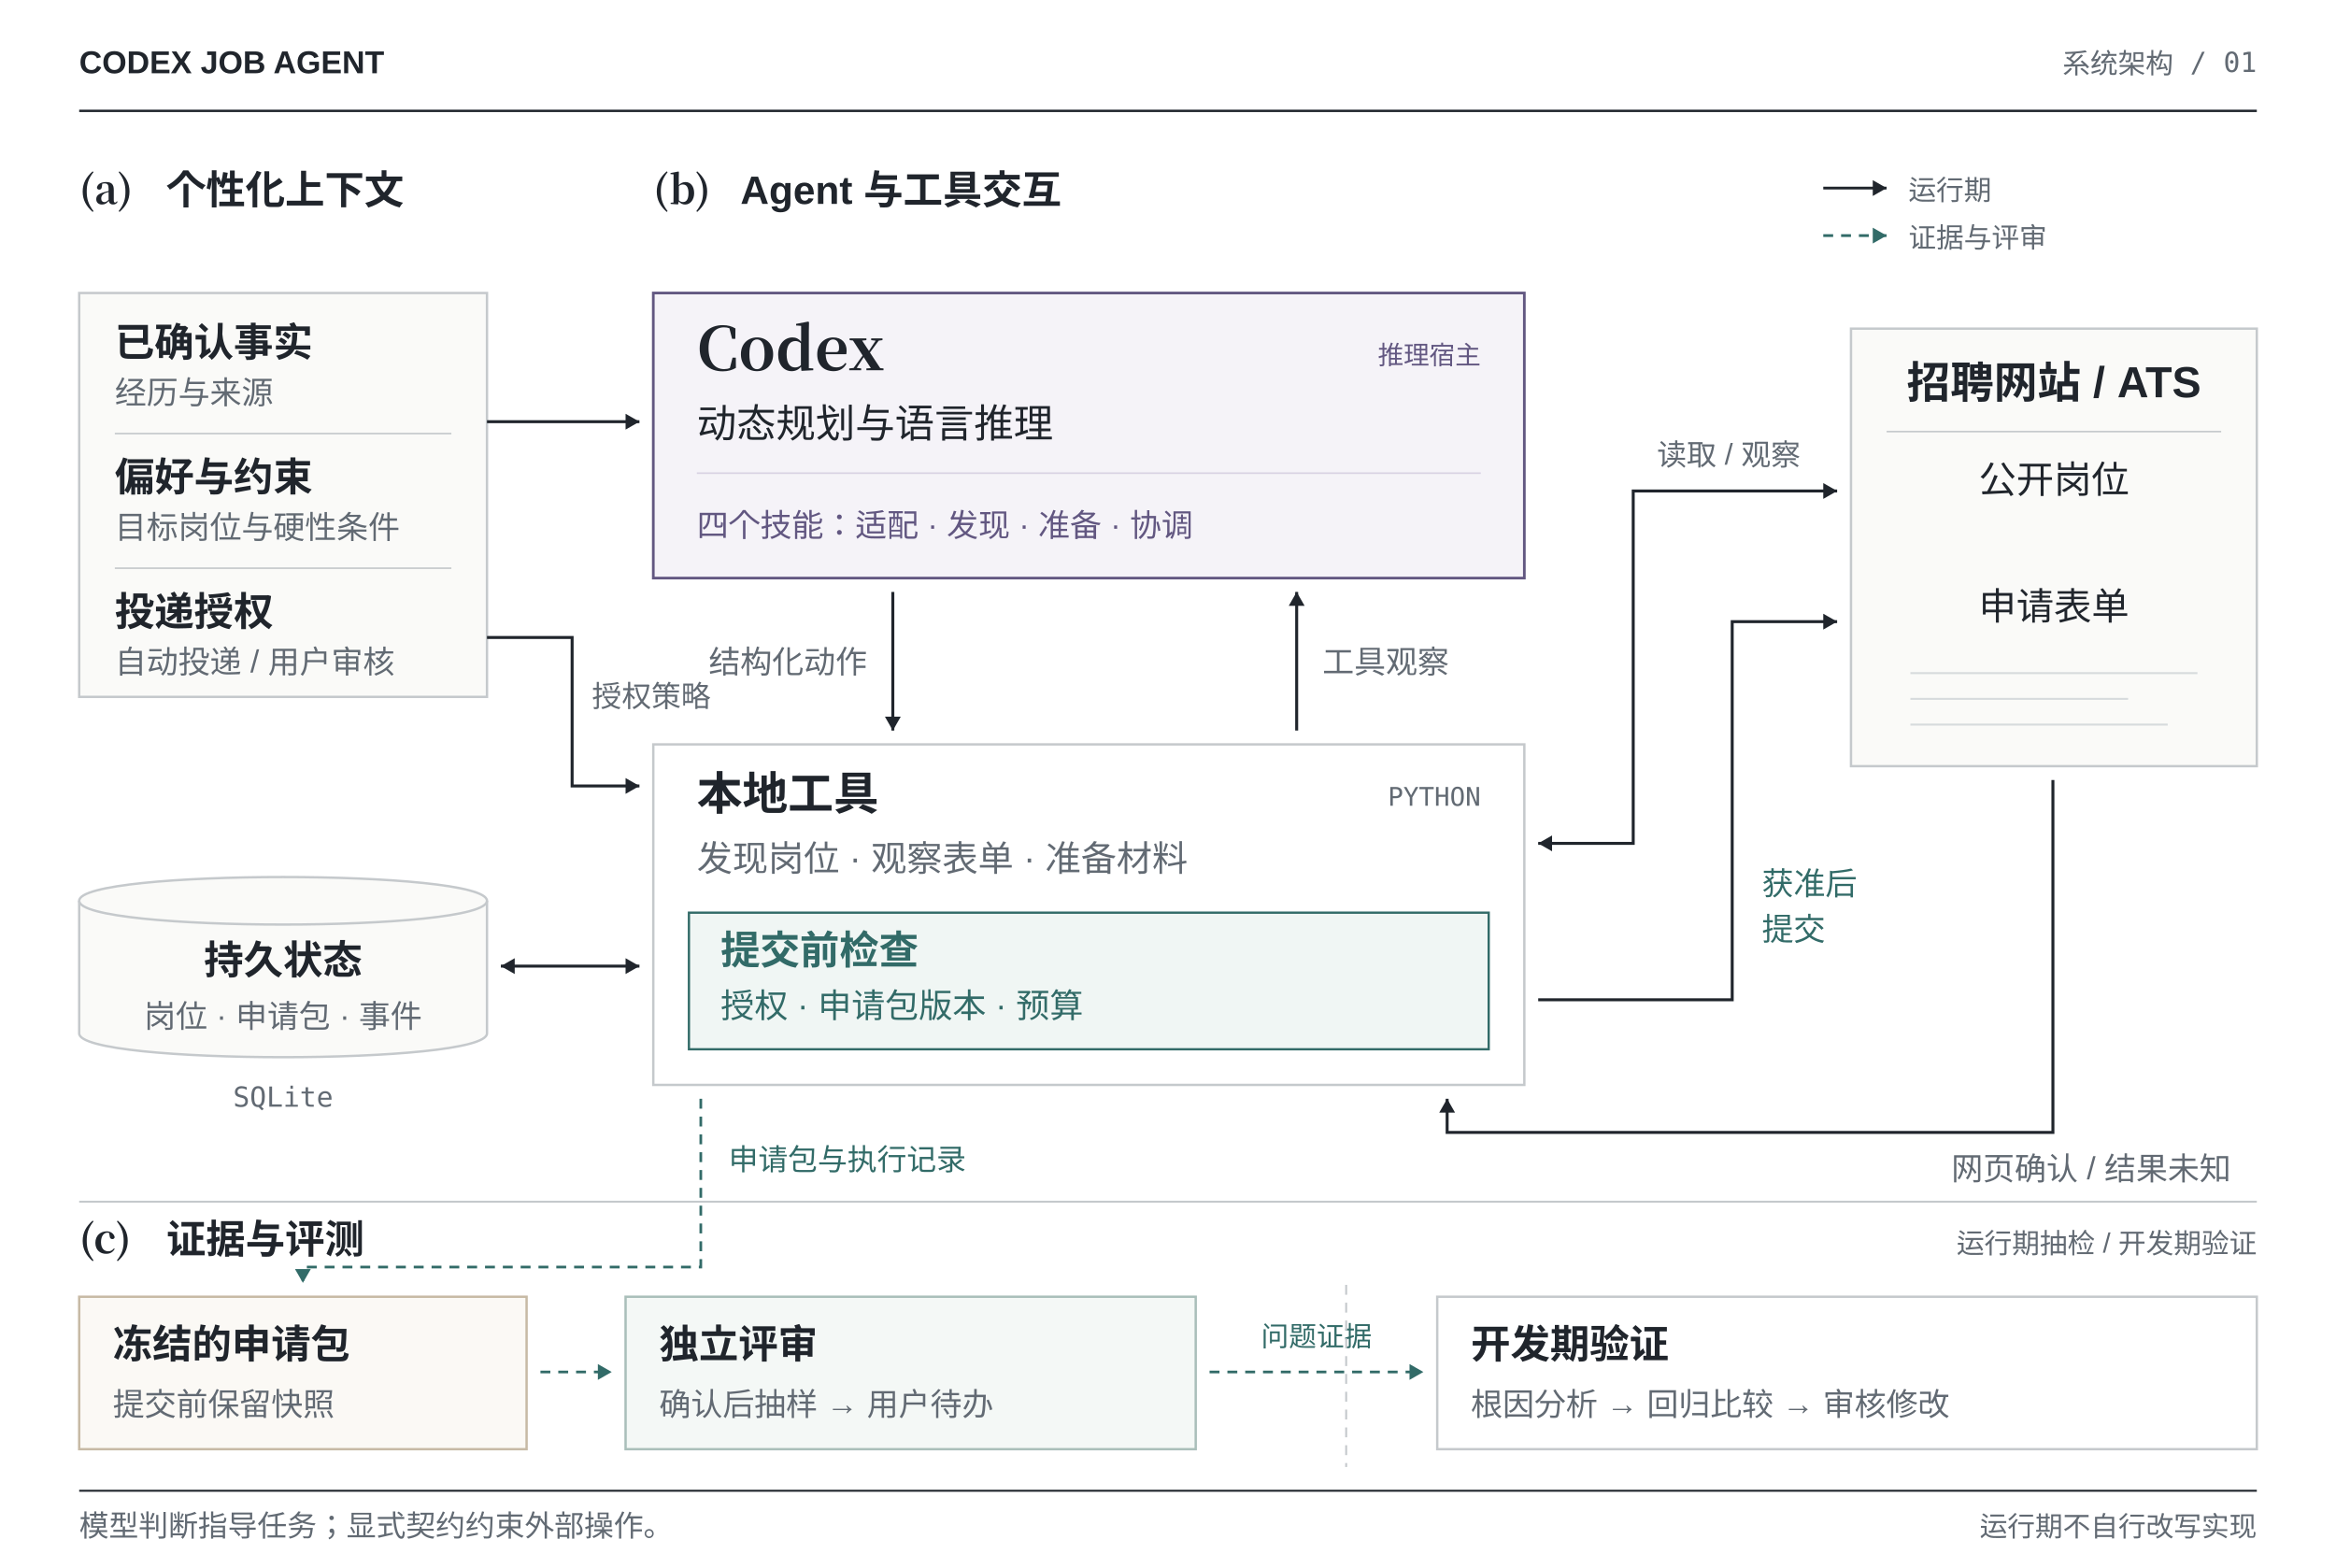
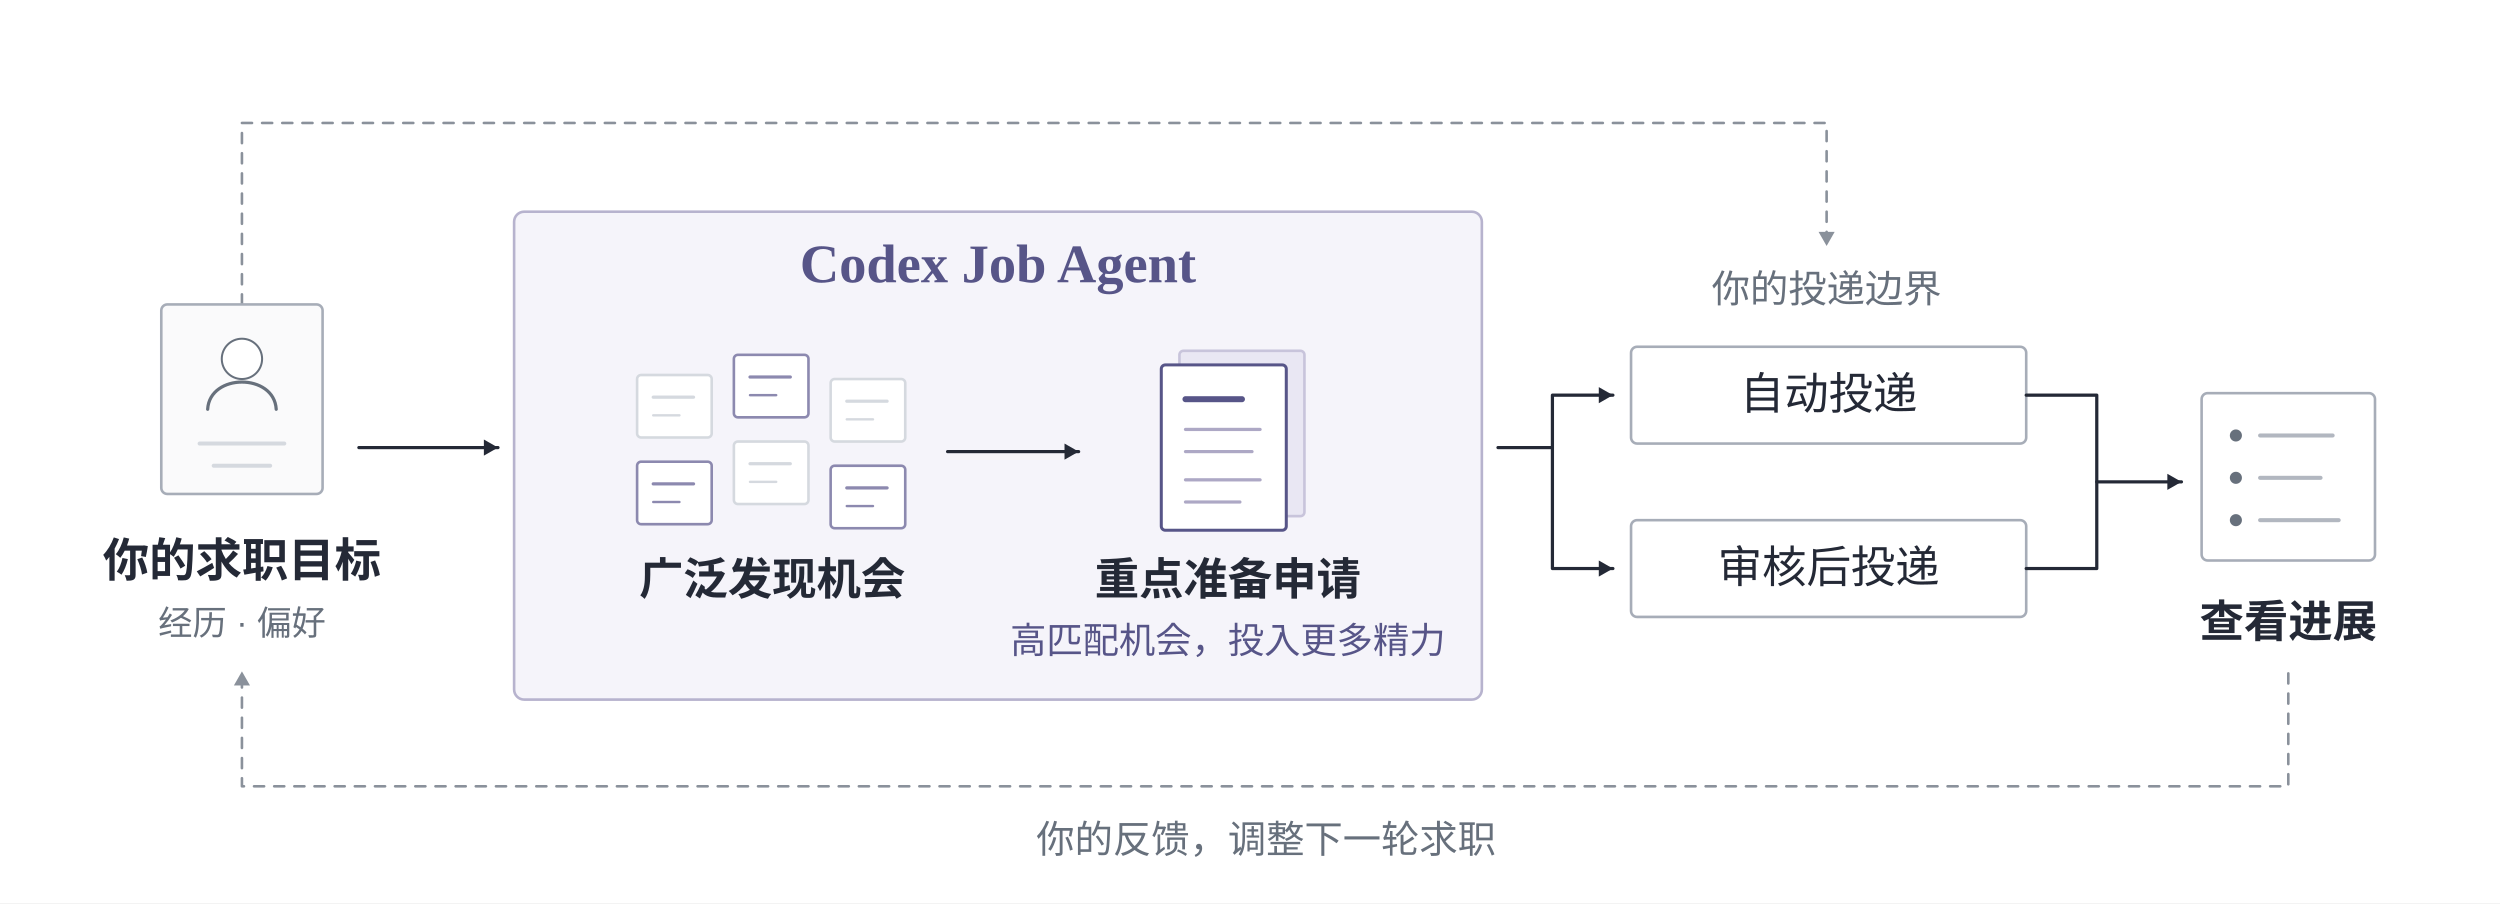
- <svg xmlns="http://www.w3.org/2000/svg" width="1180" height="792" viewBox="0 0 1180 792" role="img" aria-labelledby="title desc">
+ <svg xmlns="http://www.w3.org/2000/svg" width="1240" height="448" viewBox="0 0 1240 448" role="img" aria-labelledby="title desc">
  <defs>
-     <marker id="arrow" markerWidth="8" markerHeight="8" refX="7" refY="4" orient="auto-start-reverse" markerUnits="userSpaceOnUse">
-       <path d="M0 0 L7 4 L0 8 Z" fill="#20252C" />
+     <marker id="flow" markerWidth="8" markerHeight="8" refX="7" refY="4" orient="auto-start-reverse" markerUnits="userSpaceOnUse">
+       <path d="M0 0 L7 4 L0 8 Z" fill="#242936" />
    </marker>
-     <marker id="audit" markerWidth="8" markerHeight="8" refX="7" refY="4" orient="auto-start-reverse" markerUnits="userSpaceOnUse">
-       <path d="M0 0 L7 4 L0 8 Z" fill="#326B68" />
+     <marker id="feedback" markerWidth="8" markerHeight="8" refX="7" refY="4" orient="auto-start-reverse" markerUnits="userSpaceOnUse">
+       <path d="M0 0 L7 4 L0 8 Z" fill="#8A919B" />
    </marker>
  </defs>
-   <rect width="1180" height="792" fill="#FFFFFF" />
-   <style>text{font-family:Arial,"Microsoft YaHei","PingFang SC",sans-serif;fill:#20252C} .serif{font-family:Georgia,"Noto Serif CJK SC",SimSun,serif}.mono{font-family:"Cascadia Code",Consolas,"Microsoft YaHei",monospace}</style>
-   <text x="40" y="37" font-size="16" font-weight="700" text-anchor="start" style="fill:#20252C">CODEX JOB AGENT</text>
-   <text x="1140" y="37" font-size="14" font-weight="400" text-anchor="end" style="fill:#626A73" class="mono">系统架构 / 01</text>
-   <path d="M40 56 H1140" fill="none" stroke="#20252C" stroke-width="1.2" />
-   <text x="40" y="103" font-size="20" font-weight="700" text-anchor="start" style="fill:#20252C" class="serif">(a)</text>
-   <text x="84" y="103" font-size="20" font-weight="600" text-anchor="start" style="fill:#20252C">个性化上下文</text>
-   <text x="330" y="103" font-size="20" font-weight="700" text-anchor="start" style="fill:#20252C" class="serif">(b)</text>
-   <text x="374" y="103" font-size="20" font-weight="600" text-anchor="start" style="fill:#20252C">Agent 与工具交互</text>
-   <path d="M921 95 H953" fill="none" stroke="#20252C" stroke-width="1.4" marker-end="url(#arrow)" />
-   <text x="964" y="101" font-size="14" font-weight="400" text-anchor="start" style="fill:#626A73">运行期</text>
-   <path d="M921 119 H953" fill="none" stroke="#326B68" stroke-width="1.4" stroke-dasharray="5 4" marker-end="url(#audit)" />
-   <text x="964" y="125" font-size="14" font-weight="400" text-anchor="start" style="fill:#626A73">证据与评审</text>
-   <rect x="40" y="148" width="206" height="204" fill="#FAFAF8" stroke="#C5C9CC" stroke-width="1.2" />
-   <text x="58" y="180" font-size="20" font-weight="600" text-anchor="start" style="fill:#20252C">已确认事实</text>
-   <text x="58" y="204" font-size="16" font-weight="400" text-anchor="start" style="fill:#626A73">经历与来源</text>
-   <text x="58" y="248" font-size="20" font-weight="600" text-anchor="start" style="fill:#20252C">偏好与约束</text>
-   <text x="58" y="272" font-size="16" font-weight="400" text-anchor="start" style="fill:#626A73">目标岗位与硬性条件</text>
-   <text x="58" y="316" font-size="20" font-weight="600" text-anchor="start" style="fill:#20252C">投递授权</text>
-   <text x="58" y="340" font-size="16" font-weight="400" text-anchor="start" style="fill:#626A73">自动投递 / 用户审核</text>
-   <path d="M58 219 H228 M58 287 H228" fill="none" stroke="#C5C9CC" stroke-width="0.8" />
-   <path d="M246 213 H323" fill="none" stroke="#20252C" stroke-width="1.5" marker-end="url(#arrow)" />
-   <path d="M246 322 H289 V397 H323" fill="none" stroke="#20252C" stroke-width="1.5" marker-end="url(#arrow)" />
-   <text x="299" y="357" font-size="15" font-weight="400" text-anchor="start" style="fill:#626A73">授权策略</text>
-   <rect x="330" y="148" width="440" height="144" fill="#F5F3F8" stroke="#625781" stroke-width="1.35" />
-   <text x="352" y="187" font-size="30" font-weight="700" text-anchor="start" style="fill:#20252C" class="serif">Codex</text>
-   <text x="748" y="184" font-size="13" font-weight="400" text-anchor="end" style="fill:#625781" class="mono">推理宿主</text>
-   <text x="352" y="221" font-size="20" font-weight="400" text-anchor="start" style="fill:#20252C">动态规划与语言推理</text>
-   <path d="M352 239 H748" fill="none" stroke="#D8D2E3" stroke-width="0.8" />
-   <text x="352" y="271" font-size="16" font-weight="400" text-anchor="start" style="fill:#625781">四个技能：适配 · 发现 · 准备 · 协调</text>
-   <path d="M451 299 V369" fill="none" stroke="#20252C" stroke-width="1.5" marker-end="url(#arrow)" />
-   <text x="438" y="340" font-size="16" font-weight="400" text-anchor="end" style="fill:#626A73" class="mono">结构化动作</text>
-   <path d="M655 369 V299" fill="none" stroke="#20252C" stroke-width="1.5" marker-end="url(#arrow)" />
-   <text x="668" y="340" font-size="16" font-weight="400" text-anchor="start" style="fill:#626A73" class="mono">工具观察</text>
-   <rect x="330" y="376" width="440" height="172" fill="#FFFFFF" stroke="#C5C9CC" stroke-width="1.2" />
-   <text x="352" y="409" font-size="23" font-weight="600" text-anchor="start" style="fill:#20252C">本地工具</text>
-   <text x="748" y="407" font-size="13" font-weight="400" text-anchor="end" style="fill:#626A73" class="mono">PYTHON</text>
-   <text x="352" y="440" font-size="18" font-weight="400" text-anchor="start" style="fill:#626A73">发现岗位 · 观察表单 · 准备材料</text>
-   <rect x="348" y="461" width="404" height="69" fill="#F0F6F4" stroke="#326B68" stroke-width="1.15" />
-   <text x="364" y="487" font-size="20" font-weight="600" text-anchor="start" style="fill:#326B68">提交前检查</text>
-   <text x="364" y="514" font-size="17" font-weight="400" text-anchor="start" style="fill:#326B68">授权 · 申请包版本 · 预算</text>
-   <path d="M40 455 C40 439,246 439,246 455 V522 C246 538,40 538,40 522 Z" fill="#FAFAF8" stroke="#C5C9CC" stroke-width="1.2" />
-   <path d="M40 455 C40 471,246 471,246 455" fill="none" stroke="#C5C9CC" stroke-width="1.2" />
-   <text x="143.0" y="492" font-size="20" font-weight="600" text-anchor="middle" style="fill:#20252C">持久状态</text>
-   <text x="143.0" y="519" font-size="16" font-weight="400" text-anchor="middle" style="fill:#626A73">岗位 · 申请包 · 事件</text>
-   <text x="143" y="559" font-size="14" font-weight="400" text-anchor="middle" style="fill:#626A73" class="mono">SQLite</text>
-   <path d="M253 488 H323" fill="none" stroke="#20252C" stroke-width="1.5" marker-end="url(#arrow)" marker-start="url(#arrow)" />
-   <rect x="935" y="166" width="205" height="221" fill="#FAFAF8" stroke="#C5C9CC" stroke-width="1.2" />
-   <text x="1037.5" y="201" font-size="22" font-weight="600" text-anchor="middle" style="fill:#20252C">招聘网站 / ATS</text>
-   <path d="M953 218 H1122" fill="none" stroke="#C5C9CC" stroke-width="0.8" />
-   <text x="1037.5" y="249" font-size="19" font-weight="400" text-anchor="middle" style="fill:#20252C">公开岗位</text>
-   <text x="1037.5" y="313" font-size="19" font-weight="400" text-anchor="middle" style="fill:#20252C">申请表单</text>
-   <path d="M965 340 H1110 M965 353 H1075 M965 366 H1095" fill="none" stroke="#D7DBDD" stroke-width="1" />
-   <path d="M777 426 H825 V248 H928" fill="none" stroke="#20252C" stroke-width="1.5" marker-end="url(#arrow)" marker-start="url(#arrow)" />
-   <text x="837" y="235" font-size="15" font-weight="400" text-anchor="start" style="fill:#626A73">读取 / 观察</text>
-   <path d="M777 505 H875 V314 H928" fill="none" stroke="#20252C" stroke-width="1.5" marker-end="url(#arrow)" />
-   <text x="890" y="452" font-size="16" font-weight="400" text-anchor="start" style="fill:#326B68">获准后</text>
-   <text x="890" y="475" font-size="16" font-weight="400" text-anchor="start" style="fill:#326B68">提交</text>
-   <path d="M1037 394 V572 H731 V555" fill="none" stroke="#20252C" stroke-width="1.5" marker-end="url(#arrow)" />
-   <text x="1127" y="596" font-size="16" font-weight="400" text-anchor="end" style="fill:#626A73">网页确认 / 结果未知</text>
-   <path d="M354 555 V640 H153 V648" fill="none" stroke="#326B68" stroke-width="1.35" stroke-dasharray="5 4" marker-end="url(#audit)" />
-   <text x="368" y="591" font-size="15" font-weight="400" text-anchor="start" style="fill:#326B68">申请包与执行记录</text>
-   <path d="M40 607 H1140" fill="none" stroke="#C5C9CC" stroke-width="1" />
-   <text x="40" y="633" font-size="20" font-weight="700" text-anchor="start" style="fill:#20252C" class="serif">(c)</text>
-   <text x="84" y="633" font-size="20" font-weight="600" text-anchor="start" style="fill:#20252C">证据与评测</text>
-   <text x="1140" y="633" font-size="14" font-weight="400" text-anchor="end" style="fill:#626A73">运行期抽检  /  开发期验证</text>
-   <rect x="40" y="655" width="226" height="77" fill="#FBF9F5" stroke="#C7BAA5" stroke-width="1.2" />
-   <text x="57" y="686" font-size="20" font-weight="600" text-anchor="start" style="fill:#20252C">冻结的申请包</text>
-   <text x="57" y="715" font-size="16" font-weight="400" text-anchor="start" style="fill:#626A73">提交前保留快照</text>
-   <path d="M273 693 H309" fill="none" stroke="#326B68" stroke-width="1.35" stroke-dasharray="5 4" marker-end="url(#audit)" />
-   <rect x="316" y="655" width="288" height="77" fill="#F4F8F6" stroke="#AABFBA" stroke-width="1.2" />
-   <text x="333" y="686" font-size="20" font-weight="600" text-anchor="start" style="fill:#20252C">独立评审</text>
-   <text x="333" y="715" font-size="16" font-weight="400" text-anchor="start" style="fill:#626A73">确认后抽样 → 用户待办</text>
-   <path d="M611 693 H719" fill="none" stroke="#326B68" stroke-width="1.35" stroke-dasharray="5 4" marker-end="url(#audit)" />
-   <text x="665" y="680" font-size="14" font-weight="400" text-anchor="middle" style="fill:#326B68">问题证据</text>
-   <path d="M680 649 V741" fill="none" stroke="#C5C9CC" stroke-width="1" stroke-dasharray="5 4" />
-   <rect x="726" y="655" width="414" height="77" fill="#FFFFFF" stroke="#C5C9CC" stroke-width="1.2" />
-   <text x="743" y="686" font-size="20" font-weight="600" text-anchor="start" style="fill:#20252C">开发期验证</text>
-   <text x="743" y="715" font-size="16" font-weight="400" text-anchor="start" style="fill:#626A73">根因分析 → 回归比较 → 审核修改</text>
-   <path d="M40 753 H1140" fill="none" stroke="#20252C" stroke-width="1" />
-   <text x="40" y="776" font-size="15" font-weight="400" text-anchor="start" style="fill:#626A73">模型判断指导任务；显式契约约束外部操作。</text>
-   <text x="1140" y="776" font-size="14" font-weight="400" text-anchor="end" style="fill:#626A73">运行期不自行改写实现</text>
+   <rect width="1240" height="448" fill="#FFFFFF" />
+   <style>text{font-family:Arial,"Microsoft YaHei","PingFang SC",sans-serif}.serif{font-family:Georgia,"Times New Roman",serif}</style>
+   <path d="M120 151 V61 H906 V122" fill="none" stroke="#8A919B" stroke-width="1.3" stroke-linejoin="round" stroke-linecap="round" stroke-dasharray="5 5" marker-end="url(#feedback)" />
+   <text x="906" y="150" font-size="19" font-weight="400" text-anchor="middle" fill="#67707C">你的投递边界</text>
+   <rect x="80" y="151" width="80" height="94" rx="3" fill="#FAFAFB" stroke="#A7ADB8" stroke-width="1.3" />
+   <circle cx="120" cy="178" r="10" fill="#FFFFFF" stroke="#67707C" />
+   <path d="M103 203 C104 185,136 185,137 203" fill="none" stroke="#67707C" stroke-width="1.6" stroke-linejoin="round" stroke-linecap="round" />
+   <path d="M99 220 H141 M106 231 H134" fill="none" stroke="#D5D9DF" stroke-width="2" stroke-linejoin="round" stroke-linecap="round" />
+   <text x="120" y="286" font-size="23" font-weight="600" text-anchor="middle" fill="#242936">你的求职目标</text>
+   <text x="120" y="315" font-size="17" font-weight="400" text-anchor="middle" fill="#67707C">经历 · 偏好</text>
+   <path d="M178 222 H247" fill="none" stroke="#242936" stroke-width="1.6" stroke-linejoin="round" stroke-linecap="round" marker-end="url(#flow)" />
+   <rect x="255" y="105" width="480" height="242" rx="5" fill="#F5F4FA" stroke="#B7B3CE" stroke-width="1.3" />
+   <text x="495" y="140" font-size="27" font-weight="600" text-anchor="middle" fill="#575588" class="serif">Codex Job Agent</text>
+   <rect x="316" y="186" width="37" height="31" rx="2" fill="#FFFFFF" stroke="#D5D9DF" stroke-width="1.3" />
+   <path d="M324 197 H344" fill="none" stroke="#D5D9DF" stroke-width="1.6" stroke-linejoin="round" stroke-linecap="round" />
+   <path d="M324 206 H337" fill="none" stroke="#D5D9DF" stroke-width="1.2" stroke-linejoin="round" stroke-linecap="round" />
+   <rect x="364" y="176" width="37" height="31" rx="2" fill="#FFFFFF" stroke="#8C89AF" stroke-width="1.3" />
+   <path d="M372 187 H392" fill="none" stroke="#8C89AF" stroke-width="1.6" stroke-linejoin="round" stroke-linecap="round" />
+   <path d="M372 196 H385" fill="none" stroke="#8C89AF" stroke-width="1.2" stroke-linejoin="round" stroke-linecap="round" />
+   <rect x="412" y="188" width="37" height="31" rx="2" fill="#FFFFFF" stroke="#D5D9DF" stroke-width="1.3" />
+   <path d="M420 199 H440" fill="none" stroke="#D5D9DF" stroke-width="1.6" stroke-linejoin="round" stroke-linecap="round" />
+   <path d="M420 208 H433" fill="none" stroke="#D5D9DF" stroke-width="1.2" stroke-linejoin="round" stroke-linecap="round" />
+   <rect x="316" y="229" width="37" height="31" rx="2" fill="#FFFFFF" stroke="#8C89AF" stroke-width="1.3" />
+   <path d="M324 240 H344" fill="none" stroke="#8C89AF" stroke-width="1.6" stroke-linejoin="round" stroke-linecap="round" />
+   <path d="M324 249 H337" fill="none" stroke="#8C89AF" stroke-width="1.2" stroke-linejoin="round" stroke-linecap="round" />
+   <rect x="364" y="219" width="37" height="31" rx="2" fill="#FFFFFF" stroke="#D5D9DF" stroke-width="1.3" />
+   <path d="M372 230 H392" fill="none" stroke="#D5D9DF" stroke-width="1.6" stroke-linejoin="round" stroke-linecap="round" />
+   <path d="M372 239 H385" fill="none" stroke="#D5D9DF" stroke-width="1.2" stroke-linejoin="round" stroke-linecap="round" />
+   <rect x="412" y="231" width="37" height="31" rx="2" fill="#FFFFFF" stroke="#8C89AF" stroke-width="1.3" />
+   <path d="M420 242 H440" fill="none" stroke="#8C89AF" stroke-width="1.6" stroke-linejoin="round" stroke-linecap="round" />
+   <path d="M420 251 H433" fill="none" stroke="#8C89AF" stroke-width="1.2" stroke-linejoin="round" stroke-linecap="round" />
+   <rect x="585" y="174" width="62" height="82" rx="2" fill="#E9E7F3" stroke="#C8C4DB" stroke-width="1.3" />
+   <rect x="576" y="181" width="62" height="82" rx="2" fill="#FFFFFF" stroke="#575588" stroke-width="1.5" />
+   <path d="M588 198 H616" fill="none" stroke="#575588" stroke-width="3" stroke-linejoin="round" stroke-linecap="round" />
+   <path d="M588 213 H625" fill="none" stroke="#ADA8C5" stroke-width="1.6" stroke-linejoin="round" stroke-linecap="round" />
+   <path d="M588 224 H621" fill="none" stroke="#ADA8C5" stroke-width="1.6" stroke-linejoin="round" stroke-linecap="round" />
+   <path d="M588 238 H625" fill="none" stroke="#ADA8C5" stroke-width="1.6" stroke-linejoin="round" stroke-linecap="round" />
+   <path d="M588 249 H615" fill="none" stroke="#ADA8C5" stroke-width="1.6" stroke-linejoin="round" stroke-linecap="round" />
+   <path d="M470 224 H535" fill="none" stroke="#242936" stroke-width="1.6" stroke-linejoin="round" stroke-linecap="round" marker-end="url(#flow)" />
+   <text x="383" y="295" font-size="22" font-weight="600" text-anchor="middle" fill="#242936">广泛发现机会</text>
+   <text x="609" y="295" font-size="22" font-weight="600" text-anchor="middle" fill="#242936">重点准备申请</text>
+   <text x="609" y="324" font-size="18" font-weight="400" text-anchor="middle" fill="#575588">高匹配机会，投入更多精力</text>
+   <path d="M743 222 H770" fill="none" stroke="#242936" stroke-width="1.6" stroke-linejoin="round" stroke-linecap="round" />
+   <path d="M770 222 V196 H800" fill="none" stroke="#242936" stroke-width="1.6" stroke-linejoin="round" stroke-linecap="round" marker-end="url(#flow)" />
+   <path d="M770 222 V282 H800" fill="none" stroke="#242936" stroke-width="1.6" stroke-linejoin="round" stroke-linecap="round" marker-end="url(#flow)" />
+   <rect x="809" y="172" width="196" height="48" rx="3" fill="#FFFFFF" stroke="#A7ADB8" stroke-width="1.3" />
+   <rect x="809" y="258" width="196" height="48" rx="3" fill="#FFFFFF" stroke="#A7ADB8" stroke-width="1.3" />
+   <text x="907" y="203" font-size="22" font-weight="400" text-anchor="middle" fill="#242936">自动投递</text>
+   <text x="907" y="289" font-size="22" font-weight="400" text-anchor="middle" fill="#242936">审核后投递</text>
+   <path d="M1005 196 H1040 V239" fill="none" stroke="#242936" stroke-width="1.6" stroke-linejoin="round" stroke-linecap="round" />
+   <path d="M1005 282 H1040 V239 H1082" fill="none" stroke="#242936" stroke-width="1.6" stroke-linejoin="round" stroke-linecap="round" marker-end="url(#flow)" />
+   <rect x="1092" y="195" width="86" height="83" rx="3" fill="#FFFFFF" stroke="#A7ADB8" stroke-width="1.3" />
+   <circle cx="1109" cy="216" r="3" fill="#67707C" stroke="none" />
+   <path d="M1121 216 H1157" fill="none" stroke="#B2B7C0" stroke-width="2" stroke-linejoin="round" stroke-linecap="round" />
+   <circle cx="1109" cy="237" r="3" fill="#67707C" stroke="none" />
+   <path d="M1121 237 H1151" fill="none" stroke="#B2B7C0" stroke-width="2" stroke-linejoin="round" stroke-linecap="round" />
+   <circle cx="1109" cy="258" r="3" fill="#67707C" stroke="none" />
+   <path d="M1121 258 H1160" fill="none" stroke="#B2B7C0" stroke-width="2" stroke-linejoin="round" stroke-linecap="round" />
+   <text x="1135" y="316" font-size="22" font-weight="600" text-anchor="middle" fill="#242936">查看进展</text>
+   <path d="M1135 334 V390 H120 V333" fill="none" stroke="#8A919B" stroke-width="1.3" stroke-linejoin="round" stroke-linecap="round" stroke-dasharray="5 5" marker-end="url(#feedback)" />
+   <text x="628" y="423" font-size="19" font-weight="400" text-anchor="middle" fill="#67707C">你的反馈，调整下一轮求职</text>
</svg>
